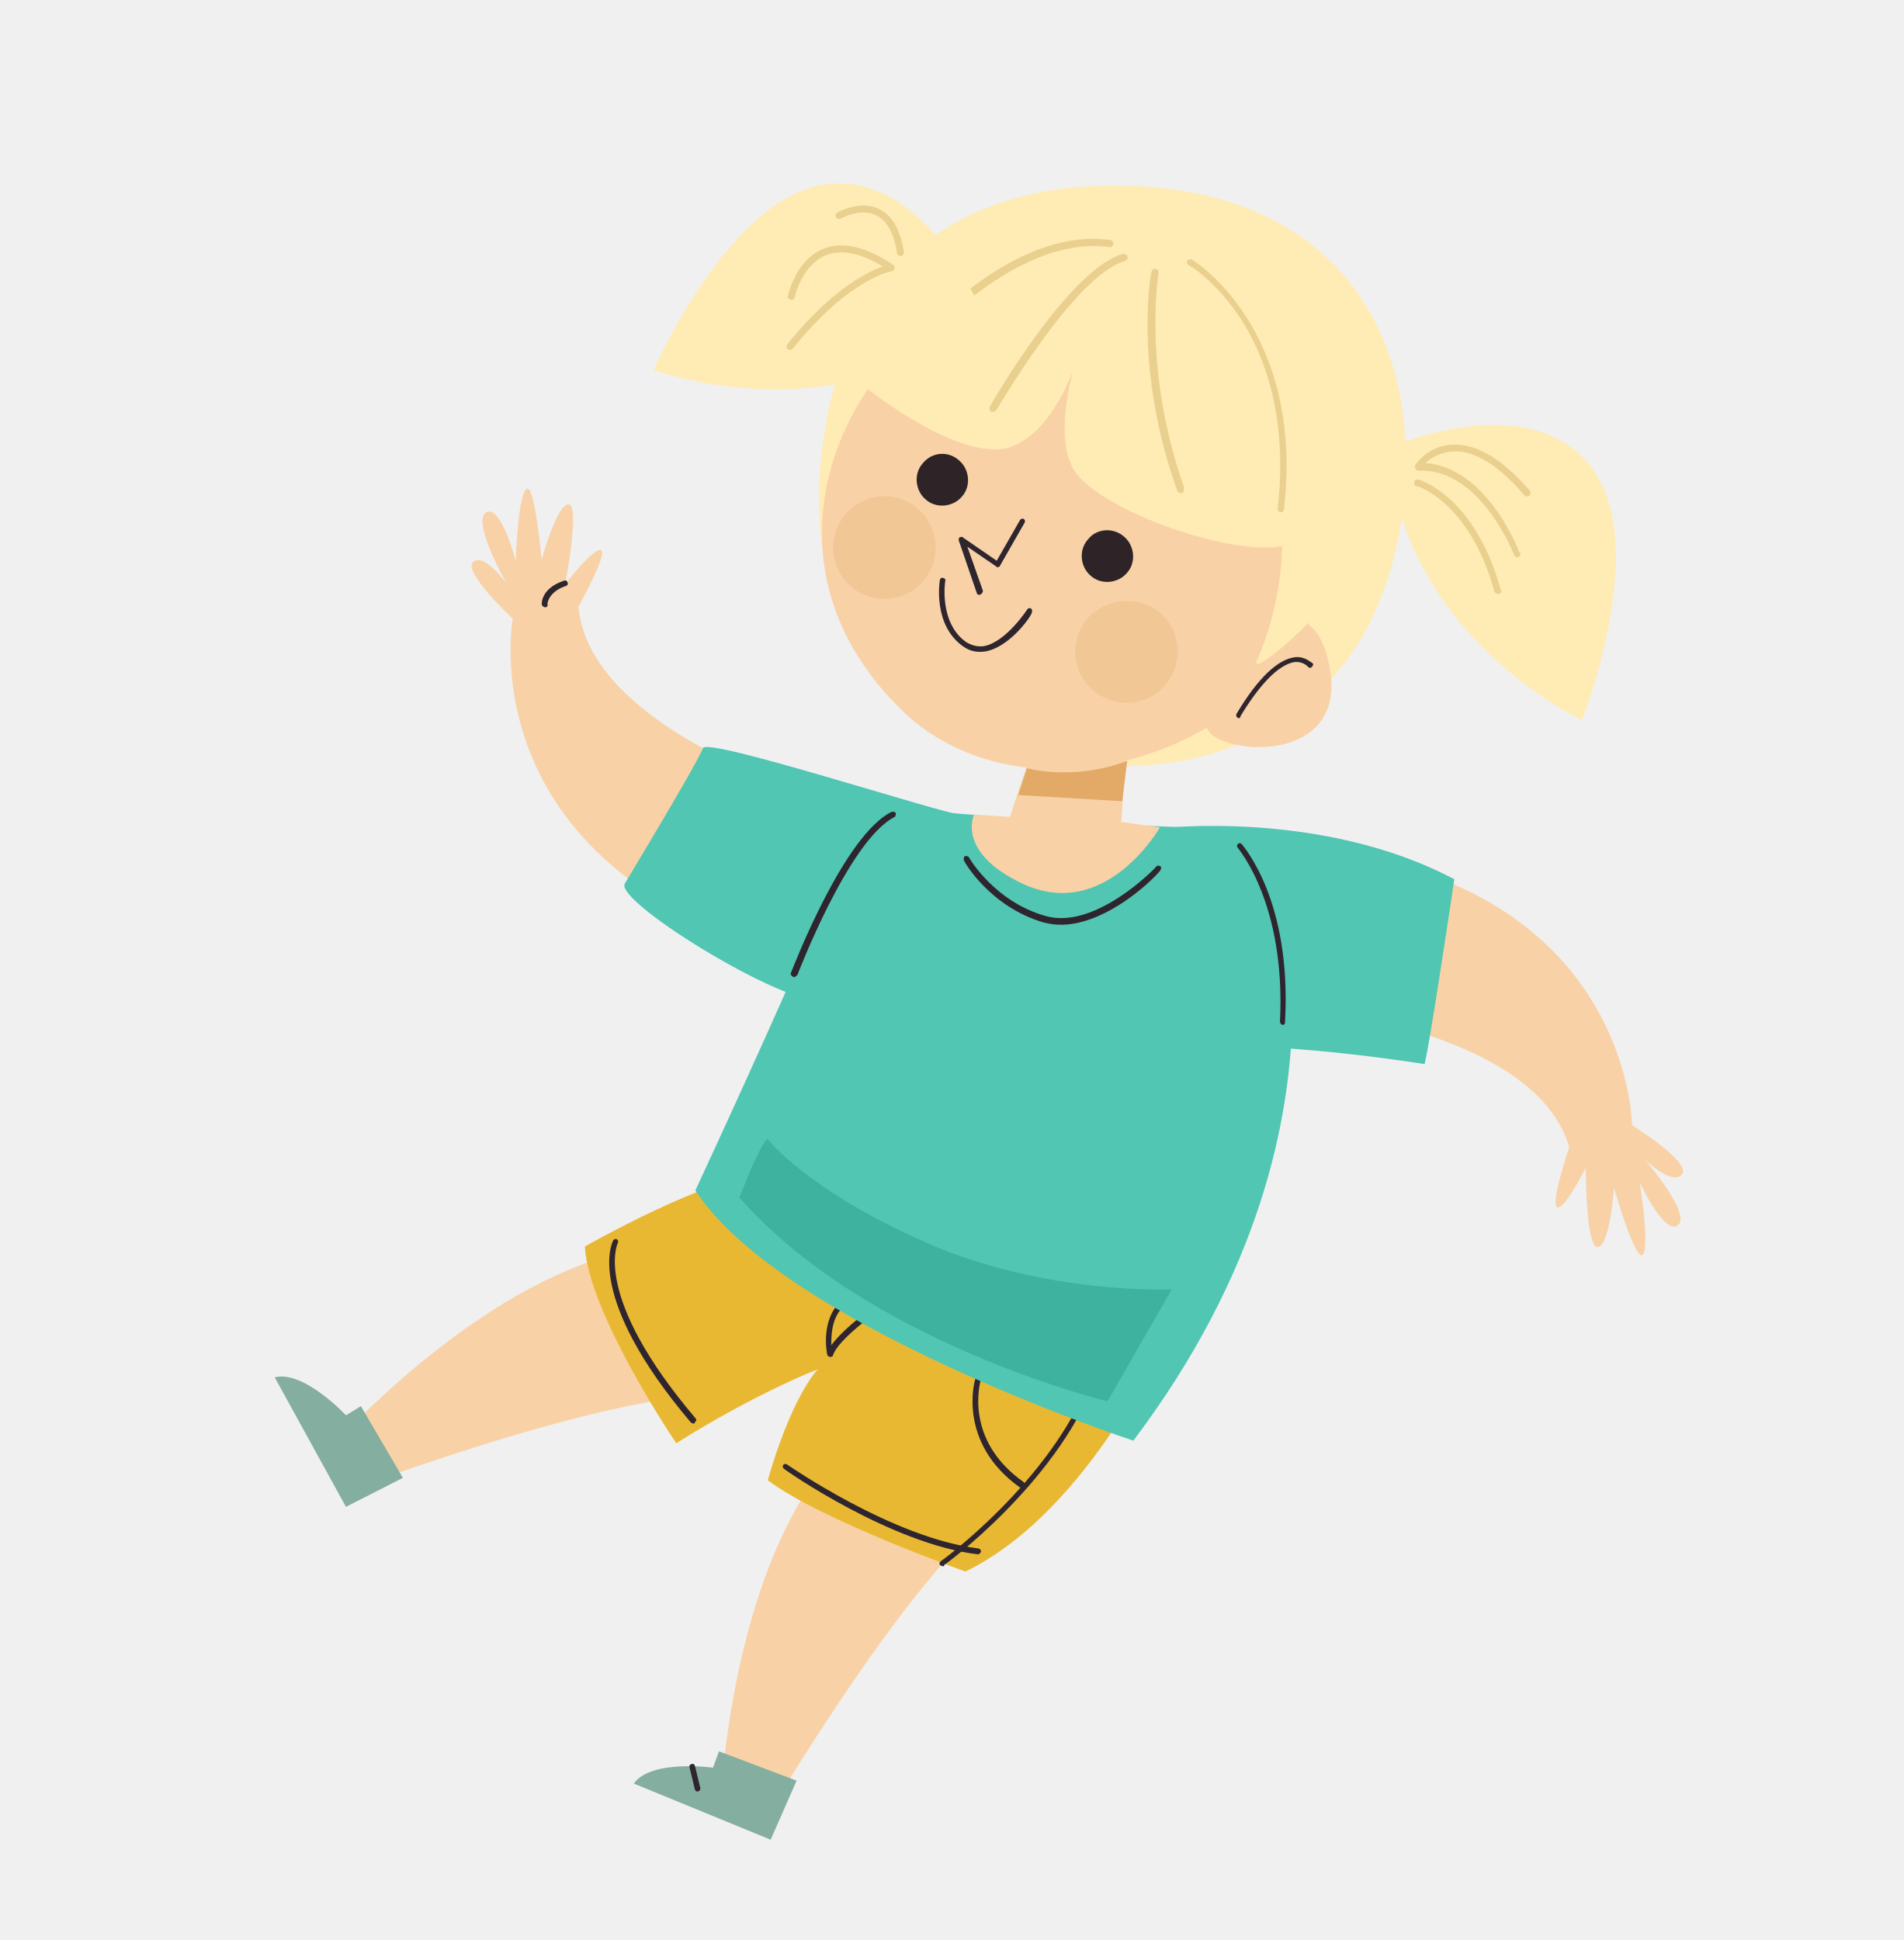
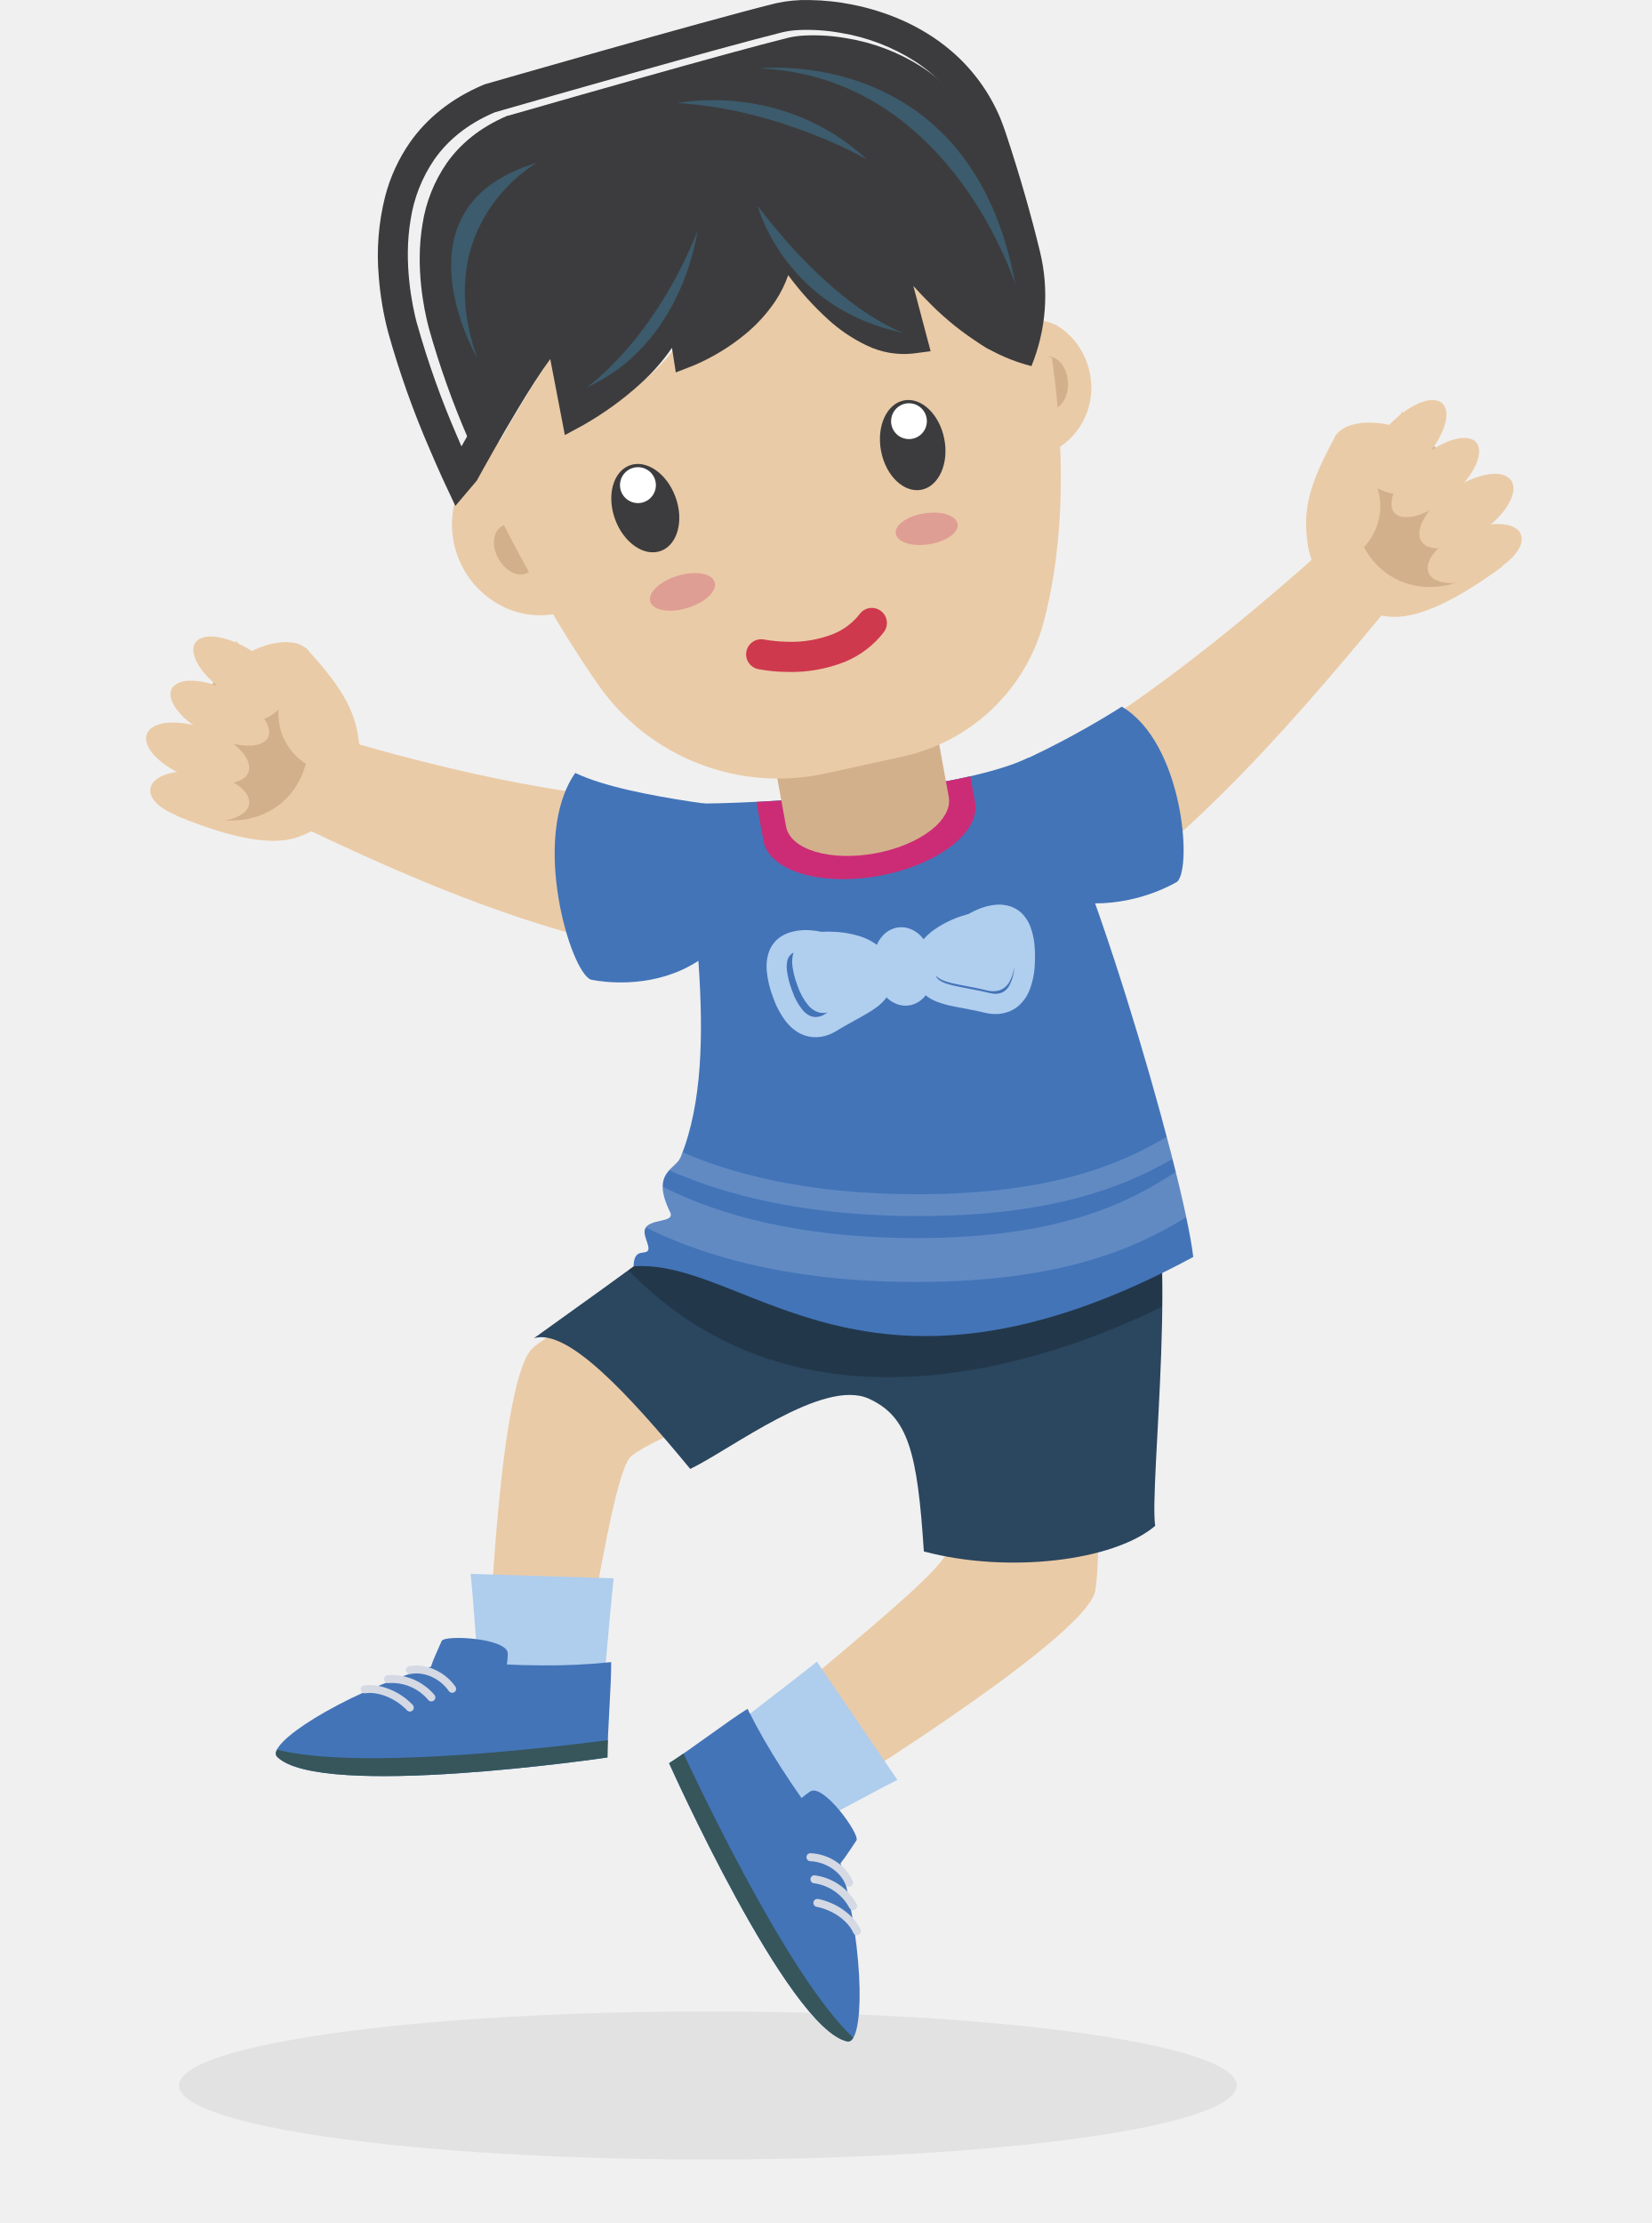
- <svg xmlns="http://www.w3.org/2000/svg" width="411" height="419" viewBox="0 0 411 419" fill="none">
-   <path d="M213.065 285.115s-22.283 11.019-38.996 37.053c-16.658 26.229-18.418 66.268-18.418 66.268s-18.387-5.449-14.469-2.788c3.918 2.661 22.417 9.97 22.417 9.97s36.026-62.066 56.033-72.223l-6.567-38.28z" fill="#F8D2A6" />
-   <path d="M172.001 384.587l-16.749-6.339-1.301 3.527s-13.357-1.845-17.1 3.434l29.556 12.128 5.594-12.75z" fill="#84AE9F" />
-   <path d="M150.79 386.888c-.388.111-.638-.027-.75-.416l-1.143-4.719c-.112-.388.027-.638.415-.75.389-.111.639.027.75.416l1.144 4.719c.112.388-.221.694-.416.75z" fill="#2E252E" />
-   <path d="M181.616 267.853s-24.273-5.443-53.61 4.446c-29.53 9.945-56.069 39.849-56.069 39.849s-10.845-15.814-9.563-11.345c1.282 4.469 11.102 21.839 11.102 21.839s67.052-25.757 89.047-20.922l19.093-33.867z" fill="#F8D2A6" />
-   <path d="M86.994 319.184l-9.068-15.483-3.219 1.975s-9.117-9.791-15.39-8.201l15.384 27.97 12.293-6.261z" fill="#84AE9F" />
-   <path d="M126.282 269.218s27.665-15.718 37.161-14.868c0 0 73.892 33.264 88.94 32.942 0 0-16.616 38.834-43.922 52.136 0 0-31.387-11.182-42.669-19.721 0 0 4.258-15.942 10.469-23.612 3.08-1.725-13.322 4.873-30.219 15.609.056.195-18.966-27.993-19.76-42.486z" fill="#E9B833" />
-   <path d="M179.396 293.093s-.055-.194 0 0c-.444-.083-.694-.221-.75-.416-.111-.388-1.591-7.744 3.125-11.831.332-.306.582-.167.888.166.306.333.167.583-.165.888-2.913 2.308-3.02 6.334-2.989 8.639 2.106-2.918 6.406-6.255 6.601-6.31.332-.306.583-.168.888.165.306.333.168.583-.165.889-1.72 1.335-6.492 5.227-7.044 7.699-.056-.195-.194.055-.389.111zm-29.526 14.359c-.195.056-.445-.082-.695-.221-22.908-27.073-17.035-38.852-16.758-39.352.139-.25.527-.362.777-.223.25.138.362.527.223.777-.138.25-5.484 11.668 16.757 37.881.306.333.167.583-.166.888.056.195.056.195-.138.25zm61.503 28.197l-.195.056c-18.716-2.201-41.584-18.141-41.89-18.473-.25-.139-.361-.527-.223-.778.139-.25.528-.361.778-.222.25.138 22.868 15.939 41.39 18.195.444.083.5.277.611.666-.138.25-.277.5-.471.556z" fill="#2E252E" />
-   <path d="M203.712 338.267c-.195.056-.445-.082-.695-.221-.305-.333-.167-.583.166-.889.194-.055 23.637-17.296 31.97-38.823.139-.25.471-.556.721-.417.251.139.556.471.418.721-8.611 22.028-32.247 39.324-32.442 39.379.056.195.056.195-.138.25z" fill="#2E252E" />
-   <path d="M220.74 321.395c-.194.056-.389.112-.444-.082-13.727-9.731-9.827-23.257-9.689-23.507.139-.25.472-.555.722-.417.25.139.556.472.417.722-.083.444-3.678 12.831 9.242 21.951.25.139.362.528.223.778-.138.25-.277.5-.471.555z" fill="#2E252E" />
-   <path d="M180.301 82.967s7.283-42.045 58.564-42.879c51.281-.834 70.173 34.962 63.387 74.34-8.304 48.015-53.935 61.948-96.492 42.615-42.752-19.277-25.459-74.076-25.459-74.076z" fill="#FFEBB4" />
-   <path d="M244.719 311.151s-75.465-24.822-94.572-54.037c0 0 29.278-62.865 36.28-83.169 0 0 58.174 5.6 86.355 4.874 0 0 26.166 60.416-28.063 132.332z" fill="#50C6B3" />
-   <path d="M124.906 131.034s6.235-11.251 4.929-12.138c-1.362-1.082-7.794 7.283-7.794 7.283s3.285-17.135.731-17.243c-2.555-.109-5.818 11.973-5.818 11.973s-1.518-17.018-3.321-15.239c-1.858 1.584-2.259 15.578-2.259 15.578s-3.123-12.352-6.398-10.571c-3.218 1.975 4.404 15.349 4.404 15.349s-4.894-6.797-7.224-4.657c-2.33 2.141 8.565 12.263 8.565 12.263s-9.853 52.876 59.498 72.512l13.681-31.473c-.056-.194-56.491-15.125-58.994-43.637z" fill="#F8D2A6" />
-   <path d="M117.798 131.181c-.445-.082-.695-.221-.806-.61-.056-.194-.171-3.525 4.825-5.169.389-.112.639.027.75.415.112.389-.027.639-.415.751-3.831 1.309-3.939 3.863-3.939 3.863.112.389-.027.639-.415.75z" fill="#2E252E" />
-   <path d="M338.826 247.77s-4.095 12.111-2.595 12.942c1.5.831 6.182-8.503 6.182-8.503s-.036 17.464 2.601 17.128c2.637-.336 3.484-12.776 3.484-12.776s4.683 16.321 6.236 14.403c1.552-1.917-.684-15.575-.684-15.575s5.455 11.683 8.312 9.181c2.857-2.502-7.207-14.124-7.207-14.124s6.087 5.824 8.056 3.156c1.968-2.668-10.813-10.567-10.813-10.567s-.281-53.752-72.116-60.059l-7.626 33.521s58.31 3.878 66.17 31.273zm-51.238-136.074s-6.141-54.384-61.002-52.102c-35.315 1.51-71.101 54.886-32.298 93.381 30.38 30.397 95.128 4.67 93.3-41.279z" fill="#F8D2A6" />
-   <path d="M243.711 153.724l-1.584 23.797 8.331 1.184s-11.749 20.615-29.751 12.111c-14.362-6.814-10.372-14.898-10.372-14.898l7.719.519 6.89-20.693 18.767-2.02z" fill="#F8D2A6" />
-   <path d="M213.628 140.487l-.583.167c-1.804.307-3.332.115-4.888-.911-6.779-4.574-5.29-14.043-5.208-14.487.083-.445.472-.556.722-.418.444.083.556.472.417.722 0 0-1.406 9.025 4.624 13.183 1.25.693 2.389.997 3.804.801 4.775-.949 9.293-7.923 9.293-7.923.138-.25.527-.362.777-.223.25.138.362.527.223.777.306.333-4.129 6.862-9.181 8.312z" fill="#2E252E" />
-   <path d="M234.775 133.577c-3.909 4.697-3.374 11.693 1.323 15.603 4.696 3.91 11.692 3.374 15.602-1.322 3.91-4.697 3.375-11.693-1.322-15.603-4.641-3.715-11.637-3.18-15.603 1.322zm-52.277-22.431c-3.91 4.696-3.374 11.692 1.322 15.602 4.697 3.91 11.693 3.374 15.603-1.322 3.909-4.697 3.374-11.693-1.323-15.603-4.502-3.965-11.498-3.43-15.602 1.323z" fill="#F1C796" />
-   <path d="M234.925 116.502c-2.08 2.279-1.66 5.944.563 7.829 2.28 2.08 5.944 1.66 7.83-.564 2.079-2.279 1.659-5.943-.564-7.829-2.279-2.08-6-1.854-7.829.564zm-35.642-16.481c-2.08 2.279-1.659 5.944.564 7.829 2.279 2.08 5.943 1.66 7.829-.564 2.08-2.279 1.659-5.943-.564-7.829-2.279-2.08-5.805-1.91-7.829.564z" fill="#2E2427" />
-   <path d="M221.762 165.91s9.86 2.849 21.627-1.579l-1.073 8.719-22.463-1.335 1.909-5.805z" fill="#E3AA67" />
-   <path d="M264.633 143.095s16.36-19.203 21.655-2.217c6.464 21.066-14.718 22.728-22.997 18.795-8.472-3.878 1.342-16.578 1.342-16.578z" fill="#F8D2A6" />
-   <path d="M267.645 155.059c-.194.055-.388.111-.444-.083-.25-.139-.361-.527-.223-.777 4.684-7.863 9.011-11.838 12.675-12.259 2.249-.224 3.528 1.301 3.722 1.246.306.332.167.583-.166.888-.332.306-.582.168-.888-.165 0 0-.918-.999-2.583-.941-2.249.224-6.245 2.422-11.815 11.591-.139.25-.083.444-.278.5zm-56.001-26.621c-.389.112-.639-.027-.751-.415l-3.871-11.296c-.056-.195.027-.639.221-.695.194-.055.583-.167.639.027l7.335 5.045 5.044-8.807c.138-.25.527-.361.777-.223.25.139.361.528.223.778l-5.321 9.307c-.138.25-.138.25-.333.306-.194.055-.388.111-.444-.083l-6.28-4.297 3.37 9.548c-.082.444-.415.75-.609.805z" fill="#2E252E" />
-   <path d="M184.075 81.464s23.289 19.604 34.751 14.843c11.461-4.76 15.797-25.56 15.797-25.56s-8.444 21.138-2.77 30.655c5.675 9.517 39.366 20.669 47.579 15.579 8.213-5.09 28.146-57.283-20.18-70.334-49.326-13.606-72.465 26.679-75.177 34.817z" fill="#FFEBB4" />
-   <path d="M275.362 102.797s5.296 18.458-3.926 39.82c-2.41 5.528 28.935-21.55 24.813-32.985-3.593-10.324-10.103-21.284-20.887-6.835zm24.373-5.941s28.971-13.36 43.178 3.173c14.206 16.532-1.327 55.476-1.327 55.476s-38.78-17.893-41.851-58.65z" fill="#FFEBB4" />
-   <path d="M134.913 190.828s16.102-26.7 16.849-29.227c.747-2.528 51.353 14.075 56.768 14.625 0 0-25.116 35.594-30.331 39.404-5.216 3.81-45.697-20.745-43.286-24.802zm115.6-11.928s34.98-4.148 63.511 11.008c0 0-5.374 36.239-6.425 39.906 0 0-44.099-7.115-58.642-2.101l1.556-48.813z" fill="#50C6B3" />
-   <path d="M277.187 221.296l-.194.056c-.444-.083-.5-.278-.611-.666 1.276-25.601-9.038-37.362-9.093-37.556-.306-.333-.168-.583-.029-.833.333-.306.583-.167.833-.029.361.527 10.87 12.233 9.372 38.528a.436.436 0 0 1-.278.5zM171.613 211c-.194.056-.194.056-.444-.082-.25-.139-.556-.472-.417-.722.498-1.194 11.434-29.777 21.757-34.841.388-.112.638.027.888.165.112.389-.027.639-.165.889-9.935 4.953-20.953 33.98-21.092 34.23-.194.056-.332.306-.527.361zm62.375-12.008c-2.914.837-5.802 1.034-8.773.205-11.499-3.431-16.979-13.003-17.091-13.392-.111-.389.027-.639.166-.889.389-.111.639.027.889.166.055.194 5.48 9.573 16.478 12.726 10.804 3.209 23.922-10.439 24.061-10.689.138-.25.583-.167.833-.028.25.138.167.583.028.833-.415.75-7.848 8.56-16.591 11.068z" fill="#2E252E" />
-   <path d="M165.655 245.936s8.675 11.18 34.176 22.369c25.556 11.383 53.181 10.186 53.181 10.186l-13.883 24.171s-51.99-12.631-79.512-44.058c.194-.056 3.681-9.889 6.038-12.668z" fill="#3FB19F" />
-   <path opacity=".5" d="M255.182 106.484c-.389.112-.889-.166-1-.554-9.442-26.31-5.689-46.944-5.55-47.194.083-.445.415-.75.86-.668.444.083.75.416.667.86.056.195-3.615 20.384 5.521 46.362-.027.638-.11 1.083-.498 1.194zm21.578 4.113l-.194.056c-.444-.083-.75-.416-.667-.86 2.254-19.993-3.008-33.204-7.931-40.834-5.284-8.157-11.146-11.732-11.341-11.676-.25-.139-.417-.721-.278-.972.138-.25.721-.417.971-.278.25.138 24.45 14.855 19.912 54.008.056.195-.277.5-.472.556zm46.913 17.662c-.388.112-.888-.165-1-.554-5.324-19.291-16.628-22.777-16.823-22.721-.444-.083-.556-.471-.473-.915.083-.445.472-.556.916-.474.444.083 12.193 3.652 17.74 23.72.362.527.029.833-.36.944z" fill="#D3B567" />
-   <path opacity=".5" d="M327.914 120.314c-.388.111-.833.029-.944-.36-.056-.194-7.323-18.928-20.594-18.274-.194.055-.444-.083-.75-.416-.056-.194-.167-.583-.029-.833.139-.25 2.8-4.168 7.992-4.396 5.191-.227 10.748 3.015 16.725 9.922.306.333.223.777-.11 1.083-.333.305-.777.223-1.083-.11-5.671-6.574-10.783-9.734-15.531-9.423-2.693.142-4.801 1.588-5.8 2.505 13.078.874 20.011 18.442 20.234 19.219.556.471.223.777-.11 1.083zm-131.959-42.89c-.194.056-.444-.083-.694-.221-.306-.333-.417-.722-.084-1.028.942-1.111 22.015-27.345 44.536-24.343.444.083.75.415.667.86-.083.444-.416.75-.86.667-21.632-2.836-42.843 23.648-43.176 23.953l-.389.112zm18.642 11.474c-.194.056-.389.111-.639-.027-.25-.139-.417-.721-.278-.972.692-1.25 17.126-29.727 28.783-33.072.389-.111.889.166 1 .554.112.389-.165.89-.554 1-11.075 3.178-27.591 32.1-27.923 32.406-.056-.195-.195.055-.389.111z" fill="#D3B567" />
-   <path d="M212.215 68.132s-10.889-29.89-32.766-28.45C157.822 41.26 141.15 79.9 141.15 79.9s40.054 15.004 71.065-11.768z" fill="#FFEBB4" />
-   <path opacity=".5" fill-rule="evenodd" clip-rule="evenodd" d="M171.6 64.17v-.001l.002-.007.007-.032a11.936 11.936 0 0 1 .176-.66c.134-.45.344-1.085.65-1.812.615-1.462 1.599-3.253 3.086-4.677 1.473-1.41 3.437-2.46 6.069-2.478 2.362-.017 5.331.797 9.029 3.05l-.08.028c-1.111.39-2.707 1.073-4.694 2.247-3.973 2.35-9.498 6.659-15.828 14.516a.75.75 0 0 0 1.168.941c6.23-7.732 11.621-11.917 15.424-14.165 1.902-1.124 3.409-1.766 4.428-2.124.51-.18.898-.288 1.153-.351.128-.032.222-.052.282-.064l.063-.012.011-.002-.113-.74.112.74h.002a.75.75 0 0 0 .305-1.363c-4.508-3.038-8.219-4.223-11.273-4.201-3.074.021-5.392 1.265-7.095 2.895-1.69 1.617-2.773 3.612-3.432 5.178a19.042 19.042 0 0 0-.705 1.97 14.983 14.983 0 0 0-.2.748l-.01.045-.003.013-.001.004v.002l.707.15-.707-.15a.75.75 0 0 0 1.467.312zm9.605-17.632l-.373-.65a.75.75 0 1 0 .745 1.301h.001l.002-.002.018-.01a8.648 8.648 0 0 1 .406-.205c.285-.135.698-.314 1.201-.488 1.015-.35 2.354-.663 3.732-.568 1.361.094 2.757.582 3.95 1.841 1.205 1.273 2.264 3.397 2.802 6.877a.75.75 0 1 0 1.482-.229c-.567-3.668-1.713-6.115-3.195-7.68-1.494-1.577-3.266-2.19-4.936-2.305-1.652-.114-3.204.26-4.324.646a13.61 13.61 0 0 0-1.355.551 9.43 9.43 0 0 0-.486.247l-.03.016-.008.005-.003.002h-.001l.372.651z" fill="#D3B567" />
+ <svg xmlns="http://www.w3.org/2000/svg" width="260" height="350" viewBox="0 0 260 350" fill="none">
+   <path opacity=".06" d="M28.195 328.347c0 6.455 37.283 11.653 83.271 11.653 45.989 0 83.272-5.215 83.272-11.653 0-6.438-37.283-11.658-83.272-11.658-45.988 0-83.271 5.22-83.271 11.658z" fill="#040706" />
+   <path d="M76.947 261.075c-.056 2.152 14.29 4.123 14.686 1.997 2.759-14.937 5.345-30.889 7.54-33.565 1.699-2.079 16.873-8.607 33.315-13.852l-6.455-25.071c-18.331 7.139-38.14 18.211-42.094 21.602-5.306 4.557-6.937 46.626-6.992 48.889zm56.586 19.842c-1.841 1.119-12.049-11.447-10.409-12.845 11.58-9.833 24.808-20.496 26.034-23.732.951-2.509-.267-17.342-3.916-34.207l24.959-6.885c2.943 19.455 3.21 42.142 2.242 47.262-1.304 6.855-36.969 29.228-38.91 30.407z" fill="#EACBA7" />
+   <path d="M112.913 189.809s-13.77 10.125-28.832 20.879c5.314-1.579 14.89 8.817 24.602 20.587 6.485-3.116 20.961-14.343 28.143-11.051 6.179 2.827 7.634 8.421 8.641 24.042 13.245 3.533 29.946 1.506 36.426-4.028-.972-6.347 3.959-46.651-1.441-57.159l-67.539 6.73z" fill="#2B465F" />
+   <path opacity=".23" d="M112.125 190.386c-.387.288-13.107 9.557-13.176 9.604 26.727 27.631 65.052 15.062 84.033 5.749.086-8.498-.318-16.391-1.906-20.999l-68.163 5.069-.788.577z" fill="#040706" />
+   <path d="M94.641 269.13c-.073.543-18.607-.236-18.697-.895-.758-5.486-1.515-18.009-1.842-20.436l22.523.697c-.624 5.715-1.519 17.17-1.984 20.634z" fill="#AFCDED" />
+   <path d="M67.858 262.405c.37-1.184 1.106-2.677 1.683-4.041.43-1.011 10.478-.461 10.414 2.009a14.554 14.554 0 0 1-.138 1.696c1.721.082 3.589.133 5.56.138 3.626.035 7.25-.137 10.857-.517.025 3.912-.577 10.664-.586 15.014 0 0-45.183 6.674-52.008-.103-1.924-1.898 9.656-9.644 24.218-14.196z" fill="#4374B8" />
+   <path d="M95.713 273.98a79.417 79.417 0 0 0-.065 2.724s-45.184 6.674-52.008-.103c-.272-.271-.272-.654-.035-1.132 12.277 3.163 40.872-.039 52.108-1.489z" fill="#36565C" />
+   <path d="M70.681 266.26a.646.646 0 0 0 .516.267.609.609 0 0 0 .358-.112.628.628 0 0 0 .159-.861c-1.653-2.375-4.643-3.7-7.273-3.236a.633.633 0 0 0-.507.732.629.629 0 0 0 .731.508c2.169-.414 4.635.714 6.016 2.702zm-3.232 1.411a.625.625 0 0 0 .474.211.622.622 0 0 0 .572-.368.629.629 0 0 0-.099-.673 8.805 8.805 0 0 0-7.337-3.094.632.632 0 0 0-.552.431.63.63 0 0 0-.029.245.622.622 0 0 0 .215.432.617.617 0 0 0 .215.119c.08.025.163.033.246.025a7.457 7.457 0 0 1 6.295 2.672zm-10.642-1.609a.621.621 0 0 0 .706.538c2.104-.31 4.816.822 6.571 2.677a.638.638 0 0 0 .456.193.616.616 0 0 0 .43-.172.624.624 0 0 0 0-.886c-2.018-2.152-5.163-3.391-7.65-3.056a.626.626 0 0 0-.513.706z" fill="#D4D9E4" />
+   <path d="M112.284 274.38c-.43.353 10.195 15.569 10.797 15.294 5.035-2.315 16.004-8.4 18.228-9.433l-12.685-18.62c-4.489 3.615-13.659 10.5-16.34 12.759z" fill="#AFCDED" />
+   <path d="M132.351 293.357c.796-.951 1.656-2.367 2.5-3.589.624-.903-5.242-9.084-7.29-7.702-.47.316-.923.658-1.355 1.024a122.027 122.027 0 0 1-3.107-4.613 95.826 95.826 0 0 1-5.397-9.433c-3.313 2.078-8.684 6.214-12.346 8.559 0 0 18.651 41.698 28.032 43.807 2.642.598 2.93-13.314-1.037-28.053z" fill="#4374B8" />
+   <path d="M107.62 276.084a80.134 80.134 0 0 1-2.264 1.52s18.651 41.698 28.032 43.806c.37.086.697-.124.968-.576-9.261-8.654-21.908-34.512-26.736-44.75z" fill="#36565C" />
+   <path d="M133.103 296.65a.629.629 0 0 0 1.166-.474c-1.02-2.47-3.743-4.277-6.635-4.398a.648.648 0 0 0-.243.038.644.644 0 0 0-.354.326.635.635 0 0 0 .258.81.62.62 0 0 0 .287.083c2.414.112 4.695 1.592 5.521 3.615zm.659 3.743a.605.605 0 0 0 .374.316.617.617 0 0 0 .486-.057.638.638 0 0 0 .31-.376.632.632 0 0 0-.052-.485 8.789 8.789 0 0 0-6.553-4.523.631.631 0 0 0-.467.114.62.62 0 0 0-.248.411.634.634 0 0 0 .275.617c.075.048.158.08.246.093a7.46 7.46 0 0 1 5.624 3.903l.005-.013zm1.747 3.404c-1.055-2.285-3.809-4.251-6.688-4.811a.631.631 0 0 0-.471.094.62.62 0 0 0-.264.401.613.613 0 0 0 .094.471.623.623 0 0 0 .4.265c2.509.486 4.919 2.152 5.788 4.105a.627.627 0 0 0 .596.37.62.62 0 0 0 .556-.41.623.623 0 0 0-.016-.472l.005-.013z" fill="#D4D9E4" />
+   <path d="M211.521 83.709c3.287 2.896 6.614 5.594 10.168 8.176-16.98 20.544-33.294 40.175-55.77 54.78-3.696-7.389-7.819-14.201-11.829-21.443 21.615-10.775 39.491-25.359 57.431-41.513z" fill="#EACBA7" />
+   <path d="M176.63 111.258c9.566 5.62 11.128 25.114 8.762 27.541 0 0-22.119 13.908-37.989-14.261 13.275-2.887 29.227-13.28 29.227-13.28z" fill="#4374B8" />
+   <path d="M187.888 197.904c-51.445 27.777-70.143.232-88.126 1.467.06-3.038 1.95-1.652 2.311-2.582.25-.65-.826-2.272-.538-3.197.568-1.842 4.863-.943 3.981-2.75-3.099-6.321.86-6.687 1.635-8.606 7.066-17.14.125-45.15 1.291-55.723 10.203.147 42.072-1.687 53.622-7.268 7.91 9.317 24.305 65.396 25.824 78.659z" fill="#4374B8" />
+   <path d="M40.924 112.472c-1.803 3.997-3.709 7.844-5.886 11.648 23.943 11.71 46.905 22.864 73.404 26.891.314-8.253 1.252-16.175 1.928-24.408-24.145-.886-46.44-6.816-69.446-14.131z" fill="#EACBA7" />
+   <path d="M90.579 121.693c-7.127 10.225-.745 31.371 2.457 32.541 0 0 25.737 6.025 27.682-26.249.091-.534-21.3-2.023-30.14-6.292z" fill="#4374B8" />
+   <path d="M153.531 126.319l-.744-4.097c-10.023 2.281-23.599 3.533-33.69 4.041l1.114 6.123c.861 4.734 9.037 7.182 18.216 5.508 9.179-1.673 15.965-6.863 15.104-11.575z" fill="#CC2C76" />
+   <path d="M146.319 108.62l3.068 16.847c.663 3.624-4.531 7.608-11.619 8.895-7.087 1.287-13.34-.607-13.994-4.23l-3.072-16.852 25.617-4.66z" fill="#D3B08C" />
+   <path d="M210.376 68.475c-4.484 8.138-5.194 11.964-4.484 17.071.96 6.886 7.135 11.189 13.228 11.563 3.335.202 8.736-1.476 17.484-7.952-4.097-4.14-8.387-18.594-15.823-24.343-1.997 4.032-7.698 3.43-10.405 3.662z" fill="#EACBA7" />
+   <path d="M214.757 86.17c4.265 7.681 13.435 7.746 18.973 3.098-1.291-1.252-3.959-16.171-8.903-19.997-5.939-2.255-8.142 5.38-9.85 4.058 2.9 3.537 3.472 8.757-.22 12.84z" fill="#D3B08C" />
+   <path d="M223.386 72.413c-3.529 3.085-5.22 6.83-3.779 8.361 1.442 1.532 5.474.271 9.007-2.814 3.533-3.086 5.22-6.83 3.778-8.361-1.441-1.532-5.478-.272-9.006 2.814z" fill="#EACBA7" />
+   <path d="M218.307 67.374c-3.089 3.481-4.226 7.346-2.534 8.632 1.691 1.287 5.564-.495 8.658-3.976 3.094-3.481 4.225-7.346 2.539-8.632-1.687-1.287-5.56.499-8.663 3.976zm10.289 9.781c-3.873 2.672-6.024 6.321-4.733 8.146 1.291 1.824 5.447 1.14 9.338-1.532 3.89-2.672 6.024-6.317 4.733-8.146-1.291-1.83-5.452-1.14-9.338 1.532z" fill="#EACBA7" />
+   <path d="M230.989 83.52c-4.037 1.609-6.765 4.54-6.098 6.544.667 2.006 4.484 2.324 8.52.715 4.037-1.61 6.765-4.536 6.098-6.541-.667-2.005-4.484-2.32-8.52-.719zm-5.491-10.311c-.766 2.453-3.305 5.568-7.256 4.243-3.657-1.231-7.444-5.164-6.682-7.608.761-2.445 4.673-3.594 8.722-2.548 4.05 1.046 5.982 3.46 5.216 5.913z" fill="#EACBA7" />
+   <path d="M225.498 73.21c-.728 2.331-4.786 3.326-9.063 2.224-4.277-1.102-7.156-3.873-6.429-6.223.727-2.35 4.785-3.33 9.063-2.224 4.277 1.106 7.156 3.89 6.429 6.222zM48.179 102.036c6.3 6.825 7.9 10.376 8.43 15.492.714 6.885-4.252 12.57-10.078 14.386-3.19.994-8.835.658-18.879-3.542 2.987-5 3.697-20.061 9.545-27.424 2.905 3.455 8.296 1.506 10.982 1.088z" fill="#EACBA7" />
+   <path d="M48.154 120.265c-2.307 8.473-11.189 10.732-17.682 7.539.933-1.519 0-16.649 3.873-21.542 5.228-3.61 9.191 3.275 10.534 1.584-1.971 4.126-1.282 9.333 3.275 12.419z" fill="#D3B08C" />
+   <path d="M36.487 108.968c4.166 2.152 6.7 5.379 5.668 7.212-1.033 1.834-5.25 1.571-9.416-.581-4.165-2.151-6.704-5.383-5.667-7.212 1.037-1.829 5.25-1.57 9.415.581z" fill="#EACBA7" />
+   <path d="M40.206 102.862c3.834 2.642 5.86 6.123 4.527 7.772-1.334 1.648-5.526.86-9.36-1.791-3.834-2.65-5.86-6.123-4.527-7.771 1.334-1.648 5.526-.852 9.36 1.79zm-7.643 11.955c4.415 1.665 7.35 4.699 6.554 6.773-.796 2.074-5.018 2.41-9.433.744-4.415-1.665-7.35-4.699-6.554-6.773.796-2.074 5.018-2.41 9.433-.744z" fill="#EACBA7" />
+   <path d="M31.758 121.569c4.303.598 7.655 2.788 7.483 4.897-.172 2.108-3.795 3.326-8.099 2.732-4.303-.593-7.655-2.788-7.483-4.897.172-2.108 3.796-3.326 8.099-2.732zm2.867-11.326c1.33 2.199 4.544 4.622 8.06 2.384 3.258-2.066 5.999-6.782 4.669-8.981s-5.392-2.371-9.075-.387c-3.684 1.984-4.984 4.785-3.654 6.984z" fill="#EACBA7" />
+   <path d="M34.624 110.242c1.266 2.092 5.444 2.092 9.334 0 3.89-2.091 6.025-5.486 4.734-7.578-1.291-2.091-5.444-2.091-9.334 0-3.89 2.092-5.999 5.504-4.734 7.578z" fill="#EACBA7" />
+   <g opacity=".4" fill="#fff">
+     <path opacity=".4" d="M185.121 184.516c-7.032 4.617-17.781 10.366-40.545 10.418-21.254 0-33.651-4.781-40.201-8.073 0 .994.289 2.255 1.141 3.989.852 1.734-2.815 1.046-3.779 2.436 6.567 3.24 18.134 7.651 36.707 8.434 1.966.086 4.019.129 6.149.116 22.618-.043 34.426-5.383 42.172-10.19a196.622 196.622 0 0 0-1.644-7.13z" />
+     <path opacity=".4" d="M138.904 191.345c1.936.082 3.959.12 6.05.12 20.656-.047 32.033-4.578 39.654-8.998a313.855 313.855 0 0 0-.903-3.477c-7.273 4.346-18.233 8.968-38.76 9.037-18.262.077-30.174-3.443-37.494-6.614-.107.28-.185.585-.301.861-.305.748-1.093 1.265-1.755 1.992 6.717 2.956 17.38 6.399 33.509 7.079z" />
+   </g>
+   <path d="M161.505 49.903c1.205 7.552 3.576 14.678 3.955 21.266a11.138 11.138 0 0 0 6.308-11.33 11.756 11.756 0 0 0-.861-3.374 11.224 11.224 0 0 0-4.397-5.164c-1.033-.64-3.796-1.149-5.005-1.398zM72.088 77.508a14.437 14.437 0 0 0 7.746 18.297 13.125 13.125 0 0 0 7.505.86c2.418-10.254-4.979-19.235-8.783-27.213-1.3 1.313-5.792 6.3-6.468 8.056z" fill="#EACBA7" />
+   <path d="M83.711 85.047c1.123 2.027.86 4.303-.585 5.125-1.446.822-3.529-.198-4.656-2.224-1.128-2.027-.86-4.304.585-5.126 1.446-.822 3.533.194 4.656 2.225zm84.451-24.894c.129 2.315-1.102 4.269-2.754 4.364-1.653.094-3.094-1.722-3.228-4.024-.133-2.302 1.102-4.269 2.754-4.363 1.653-.095 3.094 1.69 3.228 4.023z" fill="#D3B08C" />
+   <path d="M157.443 52.786c-3.012-1.877-17.609-14.287-17.609-14.287-2.69.353-13.108 2.668-14.79.43-.538 1.554-1.403 5.1-2.251 6.378-1.446 2.181-2.711 2.724-4.462 4.174-3.512 2.892-6.236 6.205-7.277 6.648l-.305.13-2.836 1.105-.624-3.971a33.203 33.203 0 0 1-5.1 5.804 52.052 52.052 0 0 1-9.342 6.765l-2.943 1.588-2.367-12.337-.254.344c-1.493 2.096-3.245 4.858-4.94 7.664a345.627 345.627 0 0 0-6.735 11.752c5.362 11.52 12.05 23.444 18.616 32.881a34.607 34.607 0 0 0 35.824 13.908l12.131-2.659a29.442 29.442 0 0 0 22.115-20.991c2.655-9.94 3.907-23.642 1.338-41.798a28.398 28.398 0 0 1-8.189-3.528z" fill="#EACBA7" />
+   <path d="M154.189 21.377a23.948 23.948 0 0 0-9.179-10.91 31.179 31.179 0 0 0-11.696-4.444 30.162 30.162 0 0 0-6.631-.43c-.87.04-1.734.158-2.582.352-4.846 1.205-13.934 3.718-22.61 6.158a3772.418 3772.418 0 0 0-20.19 5.745l-1.291.37h-.108c-4.432 1.893-7.466 4.501-9.557 7.453a23.2 23.2 0 0 0-3.826 9.652c-1.123 6.692.202 13.34 1.011 16.353A135.589 135.589 0 0 0 73.688 69c.207.49.43.981.629 1.463l.74 1.722.912-1.623c1.721-3.042 4.135-7.272 6.502-11.037 1.433-2.277 2.836-4.377 4.075-5.977.715-.921.887-2.014 1.352-2.217l2.547 12.41c.409-.275 5.216-2.422 5.676-2.758a36.274 36.274 0 0 0 7.402-6.885 15.605 15.605 0 0 0 3.012-5.96c.202-.88.28-1.783.232-2.685l1.506 9.265 3.783-1.769a28.687 28.687 0 0 0 1.945-1.192 21.991 21.991 0 0 0 6.093-5.89 13.465 13.465 0 0 0 2.195-5.724c.053-.396.21-.77.456-1.084a2.18 2.18 0 0 1 .861-.659 2.253 2.253 0 0 1 2.749.81 51.828 51.828 0 0 0 5.065 6.454c2.152 2.315 4.695 4.462 7.29 5.633.663.3 1.353.536 2.061.701l1.506.366-4.23-16.008a1.622 1.622 0 0 1 .134-1.136c.198-.353 4.858 6.627 7.573 9.73 2.716 3.102 5.685 7.431 9.515 9.79 1.51.933 4.174.86 5.77 1.432l1.696-1.992-.275-1.562a204.82 204.82 0 0 0-7.544-29.262l-.861.288.861-.288a22.297 22.297 0 0 0-.727-1.98z" fill="#3C3C3E" />
+   <path d="M135.384 96.652a10.02 10.02 0 0 1-4.174 3.163 18.084 18.084 0 0 1-7.264 1.227 24.55 24.55 0 0 1-2.612-.19 14.527 14.527 0 0 1-.719-.112l-.176-.03h-.034a2.391 2.391 0 0 0-1.823.304 2.377 2.377 0 0 0 .846 4.344c1.46.273 2.942.417 4.428.43a22.803 22.803 0 0 0 9.209-1.601 14.818 14.818 0 0 0 6.097-4.656 2.365 2.365 0 0 0 .466-1.758 2.36 2.36 0 0 0-.913-1.572 2.375 2.375 0 0 0-3.331.447v.004z" fill="#CE394D" />
+   <path d="M112.53 91.649c.43 1.403-1.498 3.223-4.303 4.075-2.806.852-5.409.404-5.835-.994-.426-1.399 1.497-3.223 4.303-4.075 2.806-.852 5.409-.405 5.835.994zm38.251-9.141c.207 1.343-1.803 2.772-4.492 3.189-2.69.417-5.039-.331-5.246-1.678-.207-1.347 1.799-2.772 4.488-3.193 2.69-.422 5.044.335 5.25 1.682z" fill="#DF9E94" />
+   <path d="M106.372 78.278c1.346 3.722.305 7.51-2.324 8.465-2.629.955-5.861-1.291-7.208-5.014-1.347-3.722-.306-7.513 2.328-8.464 2.634-.951 5.857 1.29 7.204 5.013z" fill="#3C3C3E" />
+   <path d="M103.106 75.417a2.83 2.83 0 0 1-2.228 3.761 2.827 2.827 0 1 1 2.228-3.761z" fill="#fff" />
+   <path d="M148.685 69.103c.762 3.873-.86 7.466-3.597 8.004-2.737.538-5.594-2.152-6.352-6.055-.757-3.903.861-7.47 3.598-8.008 2.737-.538 5.59 2.173 6.351 6.059z" fill="#3C3C3E" />
+   <path d="M145.893 65.777a2.825 2.825 0 0 1-4.35 2.877 2.827 2.827 0 0 1 1.036-5.111 2.824 2.824 0 0 1 3.314 2.234z" fill="#fff" />
+   <path d="M71.697 79.655l3.373-3.976c1.158-2.109 3.77-6.812 6.537-11.404 1.721-2.874 3.537-5.701 5.035-7.745L88.94 68.5l2.857-1.545a50.655 50.655 0 0 0 9.063-6.558 32.226 32.226 0 0 0 4.944-5.633l.607 3.873 2.749-1.071.302-.125a33.248 33.248 0 0 0 7.776-4.734 24.395 24.395 0 0 0 4.819-5.258 18.295 18.295 0 0 0 2.053-4.127 47.467 47.467 0 0 0 6.261 6.954 24.844 24.844 0 0 0 6.124 4.127 13.45 13.45 0 0 0 7.362 1.248l2.677-.353-2.72-10.28c.861.95 1.76 1.914 2.729 2.87a45.355 45.355 0 0 0 7.922 6.343 27.541 27.541 0 0 0 7.944 3.408 29.323 29.323 0 0 0 1.359-17.962c-1.424-5.887-3.21-12.126-5.404-18.736-.273-.81-.56-1.59-.861-2.341a28.333 28.333 0 0 0-7.819-10.663c-4.734-4.02-10.328-6.163-15.302-7.178a37.092 37.092 0 0 0-6.941-.753 22.042 22.042 0 0 0-5.319.516c-5.814 1.446-17.213 4.617-27.184 7.44-9.97 2.823-18.504 5.28-18.504 5.28l-.129.04-.124.05-.078.03c-5.198 2.2-8.96 5.384-11.515 9.003a26.626 26.626 0 0 0-3.955 8.607 37.99 37.99 0 0 0-.998 12.535 49.76 49.76 0 0 0 1.484 8.817 142.75 142.75 0 0 0 6.52 18.367 218.84 218.84 0 0 0 2.01 4.578l2.048 4.385zm-6.025-28.634c-.813-3.012-2.151-9.76-1.02-16.42a22.876 22.876 0 0 1 3.774-9.55c2.061-2.9 5.022-5.46 9.437-7.35l1.338-.387c3.34-.96 11.856-3.4 20.785-5.912 8.929-2.513 18.289-5.095 23.237-6.33a14.209 14.209 0 0 1 2.47-.336 29.868 29.868 0 0 1 6.615.43A31.17 31.17 0 0 1 143.991 9.6a23.724 23.724 0 0 1 9.093 10.81c.269.63.519 1.292.748 1.983a210.666 210.666 0 0 1 7.746 30.002 24.666 24.666 0 0 1-4.63-2.255c-3.817-2.354-7.316-5.702-10.061-8.856a68.55 68.55 0 0 1-5.766-7.6 2.585 2.585 0 0 0-3.221-.957 2.58 2.58 0 0 0-1.44 3.036l3.95 14.937a10.933 10.933 0 0 1-1.957-.663c-2.488-1.119-5.04-3.262-7.2-5.594a52.365 52.365 0 0 1-5.121-6.528 3.24 3.24 0 0 0-3.441-1.38 3.244 3.244 0 0 0-2.488 2.748 12.911 12.911 0 0 1-2.109 5.491 21.72 21.72 0 0 1-6.025 5.805c-.688.46-1.342.86-1.936 1.188l-1.325-8.426-4.695.736a8.984 8.984 0 0 1-.125 3.356 15.11 15.11 0 0 1-2.922 5.763c-2.13 2.77-5.047 5.215-7.419 6.92-.464.335-.899.632-1.29.911L89.881 48.16l-2.707 1.149a5.27 5.27 0 0 0-1.394.92 18.142 18.142 0 0 0-2.152 2.415c-1.29 1.687-2.762 3.873-4.247 6.235-2.448 3.873-4.957 8.262-6.717 11.4-.22-.504-.43-1.008-.654-1.511a138.45 138.45 0 0 1-6.326-17.747h-.013z" fill="#3C3C3E" />
+   <path d="M84.533 25.628s-17.02 9.468-9.356 30.812c0 0-13.964-23.858 9.356-30.812zm7.819 35.386s10.496-7.195 17.458-24.597c0 0-2.186 17.768-17.458 24.597zm26.938-28.617s4.247 16.227 23.005 20.014c0 0-10.259-3.197-23.005-20.014zm.288-21.627s33.488-3.912 40.33 34.175c0 0-10.104-32.876-40.33-34.176z" fill="#3C5B6C" />
+   <path d="M106.712 16.226s16.404-3.512 29.791 8.877c0 .013-13.542-7.9-29.791-8.877z" fill="#3C5B6C" />
+   <path d="M160.799 143.704a4.805 4.805 0 0 0-1.653-.986 5.805 5.805 0 0 0-2.517-.253 9.275 9.275 0 0 0-2.117.503c-.682.246-1.34.553-1.967.917-.28.077-.774.223-1.403.43a16.398 16.398 0 0 0-4.484 2.384 8.99 8.99 0 0 0-1.23 1.175 6.021 6.021 0 0 0-.805-.861 4.666 4.666 0 0 0-1.489-.831 3.876 3.876 0 0 0-2.509.031 4.116 4.116 0 0 0-1.605 1.067c-.398.438-.721.94-.955 1.484a8.592 8.592 0 0 0-2.191-1.196 15.753 15.753 0 0 0-4.57-.86 18.145 18.145 0 0 0-1.979 0c-.497-.107-1-.182-1.506-.224a8.835 8.835 0 0 0-3.671.391 5.483 5.483 0 0 0-.934.431 4.815 4.815 0 0 0-2.018 2.25 6.676 6.676 0 0 0-.477 3.013v.167c.122 1.412.44 2.799.946 4.123l.155.43a13.075 13.075 0 0 0 1.911 3.524 7.238 7.238 0 0 0 1.721 1.601c.819.539 1.77.846 2.75.887a5.812 5.812 0 0 0 2.212-.357 6.402 6.402 0 0 0 1.162-.551c.512-.31.994-.611 1.458-.861 1.158-.663 2.221-1.222 3.176-1.777.69-.384 1.353-.816 1.984-1.291a7.49 7.49 0 0 0 1.226-1.201c.061-.077.108-.163.164-.241.099.095.194.198.297.284.44.368.945.649 1.489.831a3.815 3.815 0 0 0 2.504-.026 4.11 4.11 0 0 0 1.605-1.071c.098-.107.188-.219.271-.336a6.317 6.317 0 0 0 1.649.964c.922.355 1.876.623 2.848.8 1.029.211 2.152.405 3.365.654.525.108 1.076.241 1.661.375.461.106.931.16 1.403.163a5.877 5.877 0 0 0 2.023-.331 5.352 5.352 0 0 0 1.558-.861 6.458 6.458 0 0 0 1.867-2.62c.513-1.352.791-2.781.822-4.226.103-2.272-.103-4.028-.607-5.435a5.947 5.947 0 0 0-1.54-2.483zm-31.448 16.249a2.765 2.765 0 0 1-.895.172 2.228 2.228 0 0 1-.728-.116 3.13 3.13 0 0 1-1.333-.968 9.344 9.344 0 0 1-1.601-2.884 14.294 14.294 0 0 1-.138-.37 13.103 13.103 0 0 1-.744-2.969 4.914 4.914 0 0 1 .025-1.386c.048-.381.208-.739.461-1.028.162-.18.358-.326.576-.43a2.705 2.705 0 0 0-.176.611 5.445 5.445 0 0 0-.03 1.476c.129 1.006.376 1.994.736 2.943.038.116.086.233.129.357a9.62 9.62 0 0 0 1.626 2.909c.398.489.92.862 1.511 1.08.285.098.585.146.886.142.229-.004.455-.035.676-.094-.133.081-.267.168-.396.241-.184.123-.38.229-.585.314zm29.546-4.734a2.727 2.727 0 0 1-.624.745 2.032 2.032 0 0 1-.633.357 2.573 2.573 0 0 1-.921.146 3.454 3.454 0 0 1-.723-.082c-.546-.124-1.119-.266-1.721-.391-2.268-.461-4.084-.732-5.241-1.128a3.91 3.91 0 0 1-1.231-.624 1.788 1.788 0 0 1-.499-.671c.078.087.161.169.249.245.408.313.869.549 1.36.698 1.188.404 2.896.654 5.026 1.088.56.112 1.098.246 1.623.366a3.9 3.9 0 0 0 .813.095c.361.003.72-.054 1.063-.168.28-.097.541-.243.77-.43.29-.244.536-.535.727-.861a6.812 6.812 0 0 0 .801-2.479 7.317 7.317 0 0 1-.839 3.086v.008z" fill="#B0CEEE" />
</svg>
